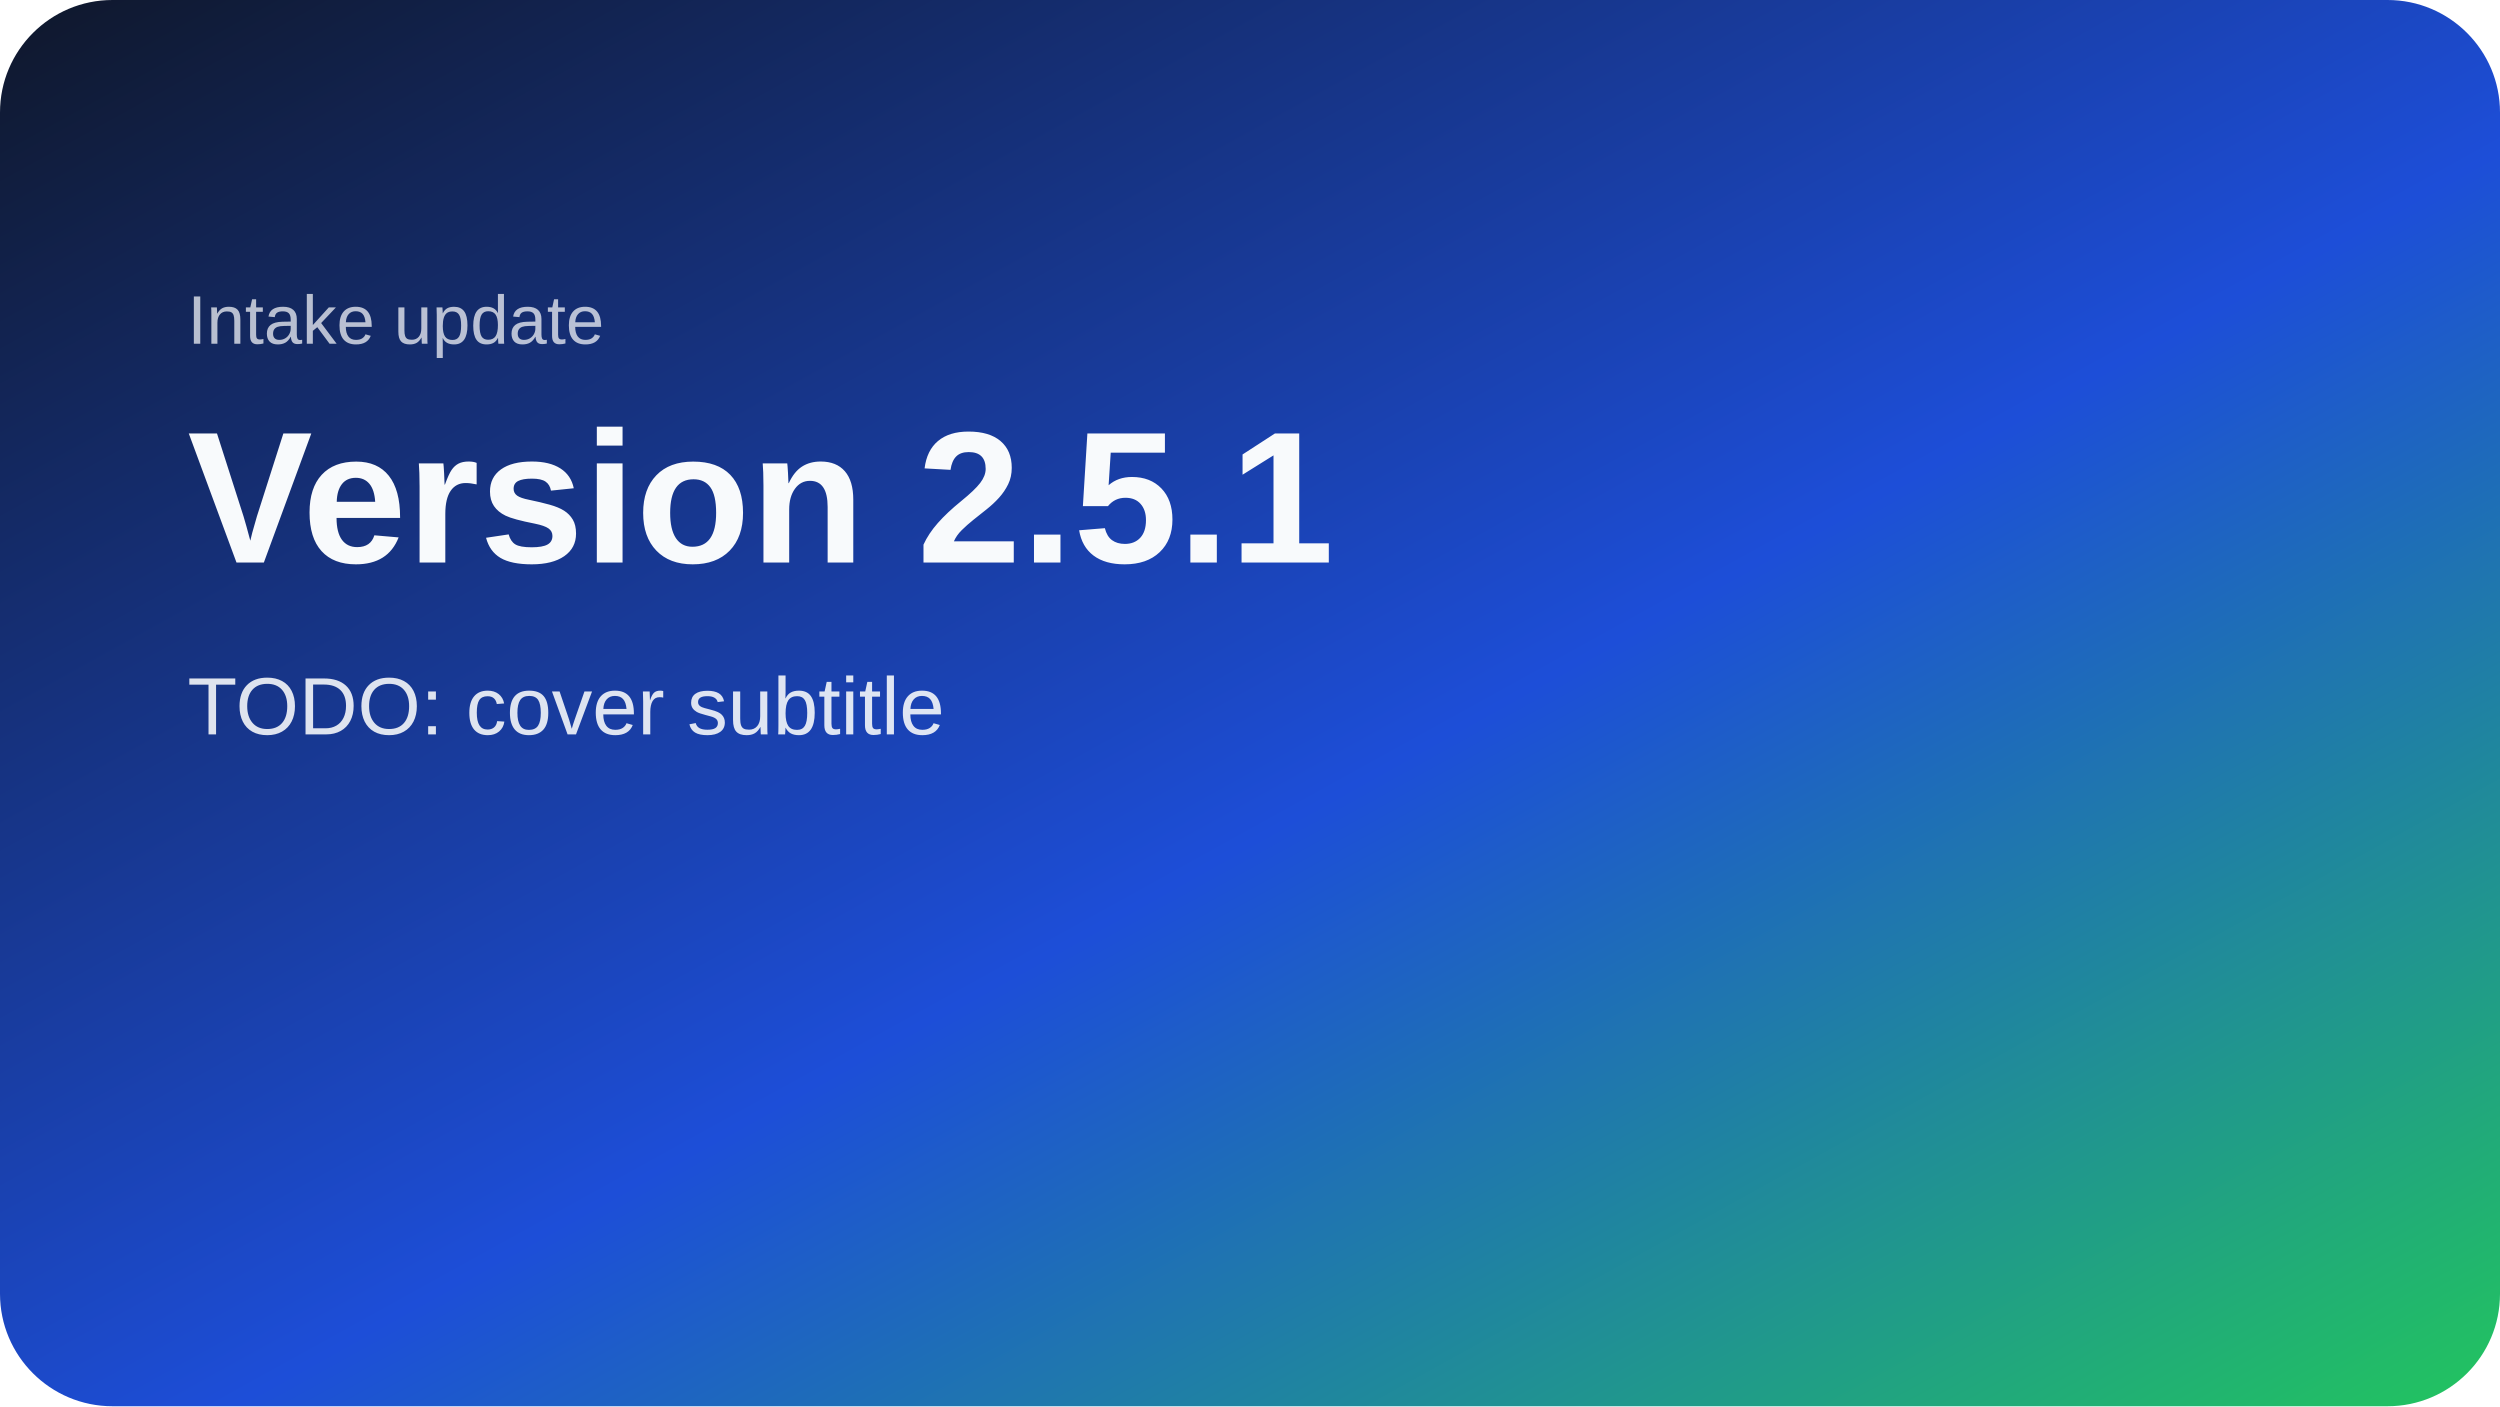
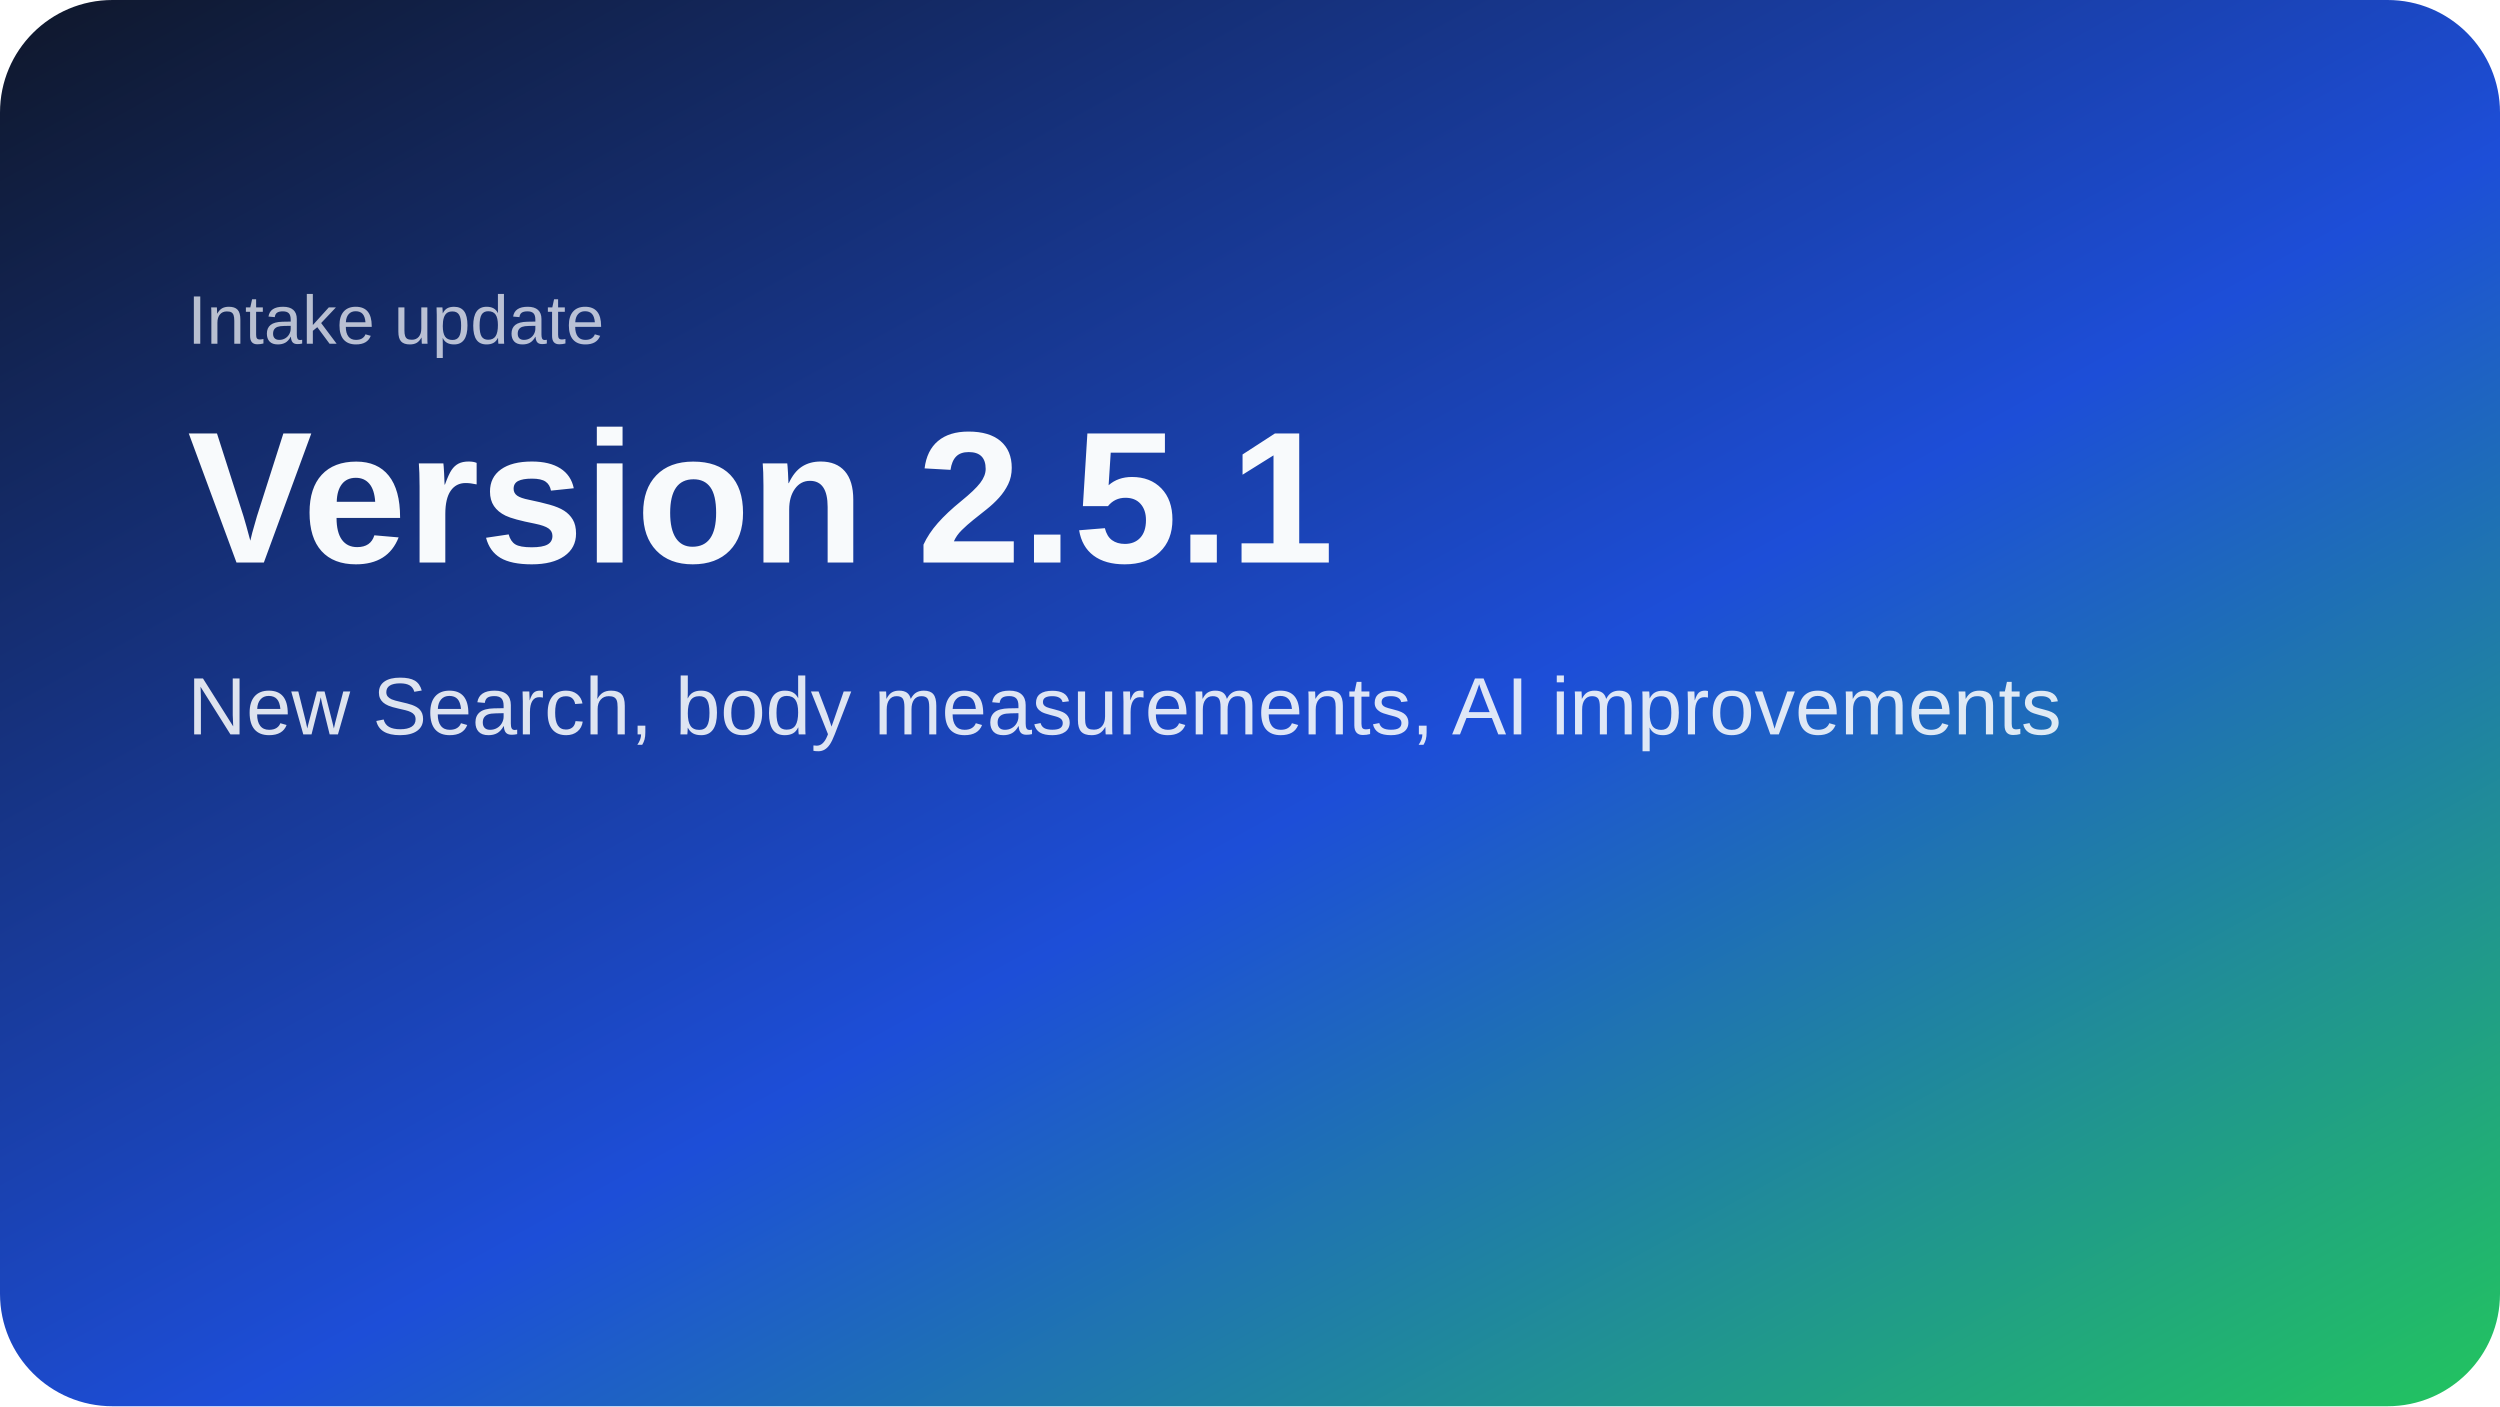
<svg xmlns="http://www.w3.org/2000/svg" viewBox="0 0 1600 900" role="img" aria-labelledby="title desc">
  <defs>
    <linearGradient id="bg" x1="0%" y1="0%" x2="100%" y2="100%">
      <stop offset="0%" stop-color="#0f172a" />
      <stop offset="55%" stop-color="#1d4ed8" />
      <stop offset="100%" stop-color="#22c55e" />
    </linearGradient>
  </defs>
  <rect width="1600" height="900" rx="72" fill="url(#bg)" />
  <g fill="#f8fafc">
    <text x="120" y="220" font-family="Arial, sans-serif" font-size="44" opacity="0.72">Intake update</text>
    <text x="120" y="360" font-family="Arial, sans-serif" font-size="120" font-weight="700">Version 2.5.1</text>
    <text x="120" y="470" font-family="Arial, sans-serif" font-size="52" opacity="0.88">
-       TODO: cover subtitle
+       New Search, body measurements, AI improvements
    </text>
  </g>
</svg>
